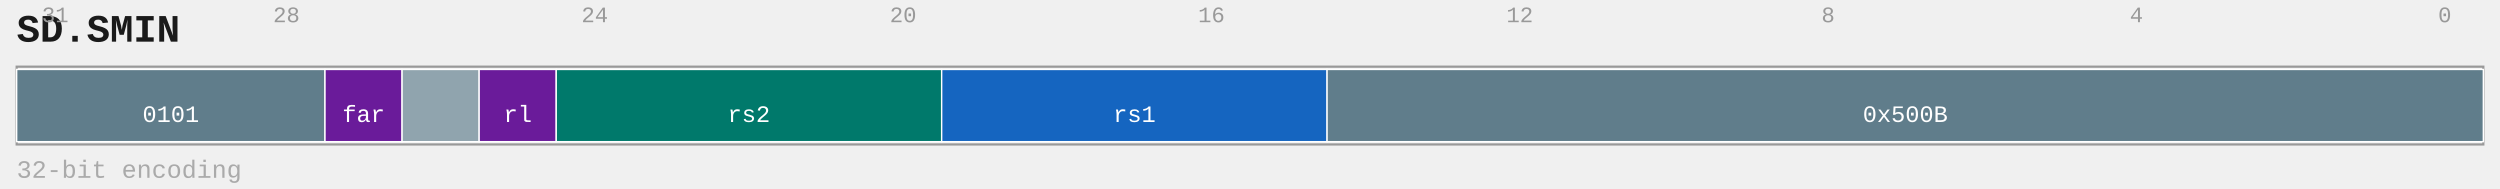
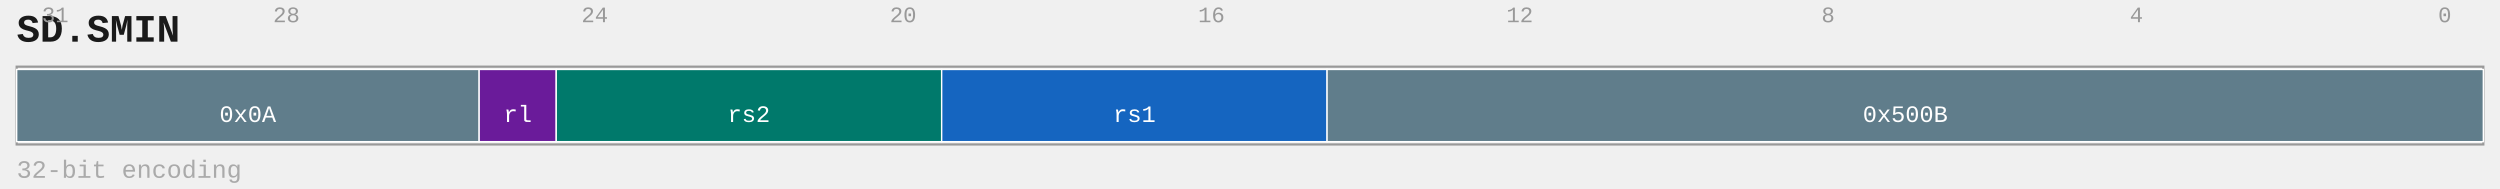
<svg xmlns="http://www.w3.org/2000/svg" viewBox="0 0 900 68" width="900" height="68">
  <defs>
    <style>
      text { font-family: 'Courier New', monospace; }
    </style>
  </defs>
  <text x="6" y="15" font-family="Helvetica Neue,Arial,sans-serif" font-weight="bold" font-size="14" fill="#1a1a1a">SD.SMIN</text>
  <text x="19.88" y="8" text-anchor="middle" font-size="8" fill="#999999">31</text>
  <text x="103.12" y="8" text-anchor="middle" font-size="8" fill="#999999">28</text>
  <text x="214.12" y="8" text-anchor="middle" font-size="8" fill="#999999">24</text>
  <text x="325.12" y="8" text-anchor="middle" font-size="8" fill="#999999">20</text>
  <text x="436.12" y="8" text-anchor="middle" font-size="8" fill="#999999">16</text>
  <text x="547.12" y="8" text-anchor="middle" font-size="8" fill="#999999">12</text>
  <text x="658.12" y="8" text-anchor="middle" font-size="8" fill="#999999">8</text>
  <text x="769.12" y="8" text-anchor="middle" font-size="8" fill="#999999">4</text>
  <text x="880.12" y="8" text-anchor="middle" font-size="8" fill="#999999">0</text>
  <rect x="6" y="24" width="888.00" height="28" fill="none" stroke="#999999" stroke-width="0.8" />
-   <rect x="6.000" y="25" width="111.000" height="26" fill="#607D8B" stroke="white" stroke-width="0.5" />
-   <text x="61.5" y="41.5" text-anchor="middle" dominant-baseline="middle" font-size="8.5" fill="white" pointer-events="none">0101</text>
-   <rect x="117.000" y="25" width="27.750" height="26" fill="#6A1B9A" stroke="white" stroke-width="0.5" />
-   <text x="130.9" y="41.5" text-anchor="middle" dominant-baseline="middle" font-size="8.5" fill="white" pointer-events="none">far</text>
-   <rect x="144.750" y="25" width="27.750" height="26" fill="#90A4AE" stroke="white" stroke-width="0.5" />
+   <rect x="6.000" y="25" width="166.500" height="26" fill="#607D8B" stroke="white" stroke-width="0.5" />
+   <text x="89.2" y="41.5" text-anchor="middle" dominant-baseline="middle" font-size="8.5" fill="white" pointer-events="none">0x0A</text>
  <rect x="172.500" y="25" width="27.750" height="26" fill="#6A1B9A" stroke="white" stroke-width="0.5" />
  <text x="186.4" y="41.5" text-anchor="middle" dominant-baseline="middle" font-size="8.5" fill="white" pointer-events="none">rl</text>
  <rect x="200.250" y="25" width="138.750" height="26" fill="#00796B" stroke="white" stroke-width="0.5" />
  <text x="269.6" y="41.5" text-anchor="middle" dominant-baseline="middle" font-size="8.5" fill="white" pointer-events="none">rs2</text>
  <rect x="339.000" y="25" width="138.750" height="26" fill="#1565C0" stroke="white" stroke-width="0.5" />
  <text x="408.4" y="41.5" text-anchor="middle" dominant-baseline="middle" font-size="8.5" fill="white" pointer-events="none">rs1</text>
  <rect x="477.750" y="25" width="416.250" height="26" fill="#607D8B" stroke="white" stroke-width="0.5" />
  <text x="685.9" y="41.5" text-anchor="middle" dominant-baseline="middle" font-size="8.5" fill="white" pointer-events="none">0x500B</text>
  <text x="6" y="64" font-size="9" fill="#aaaaaa" font-family="Helvetica Neue,Arial,sans-serif">32-bit encoding</text>
</svg>
